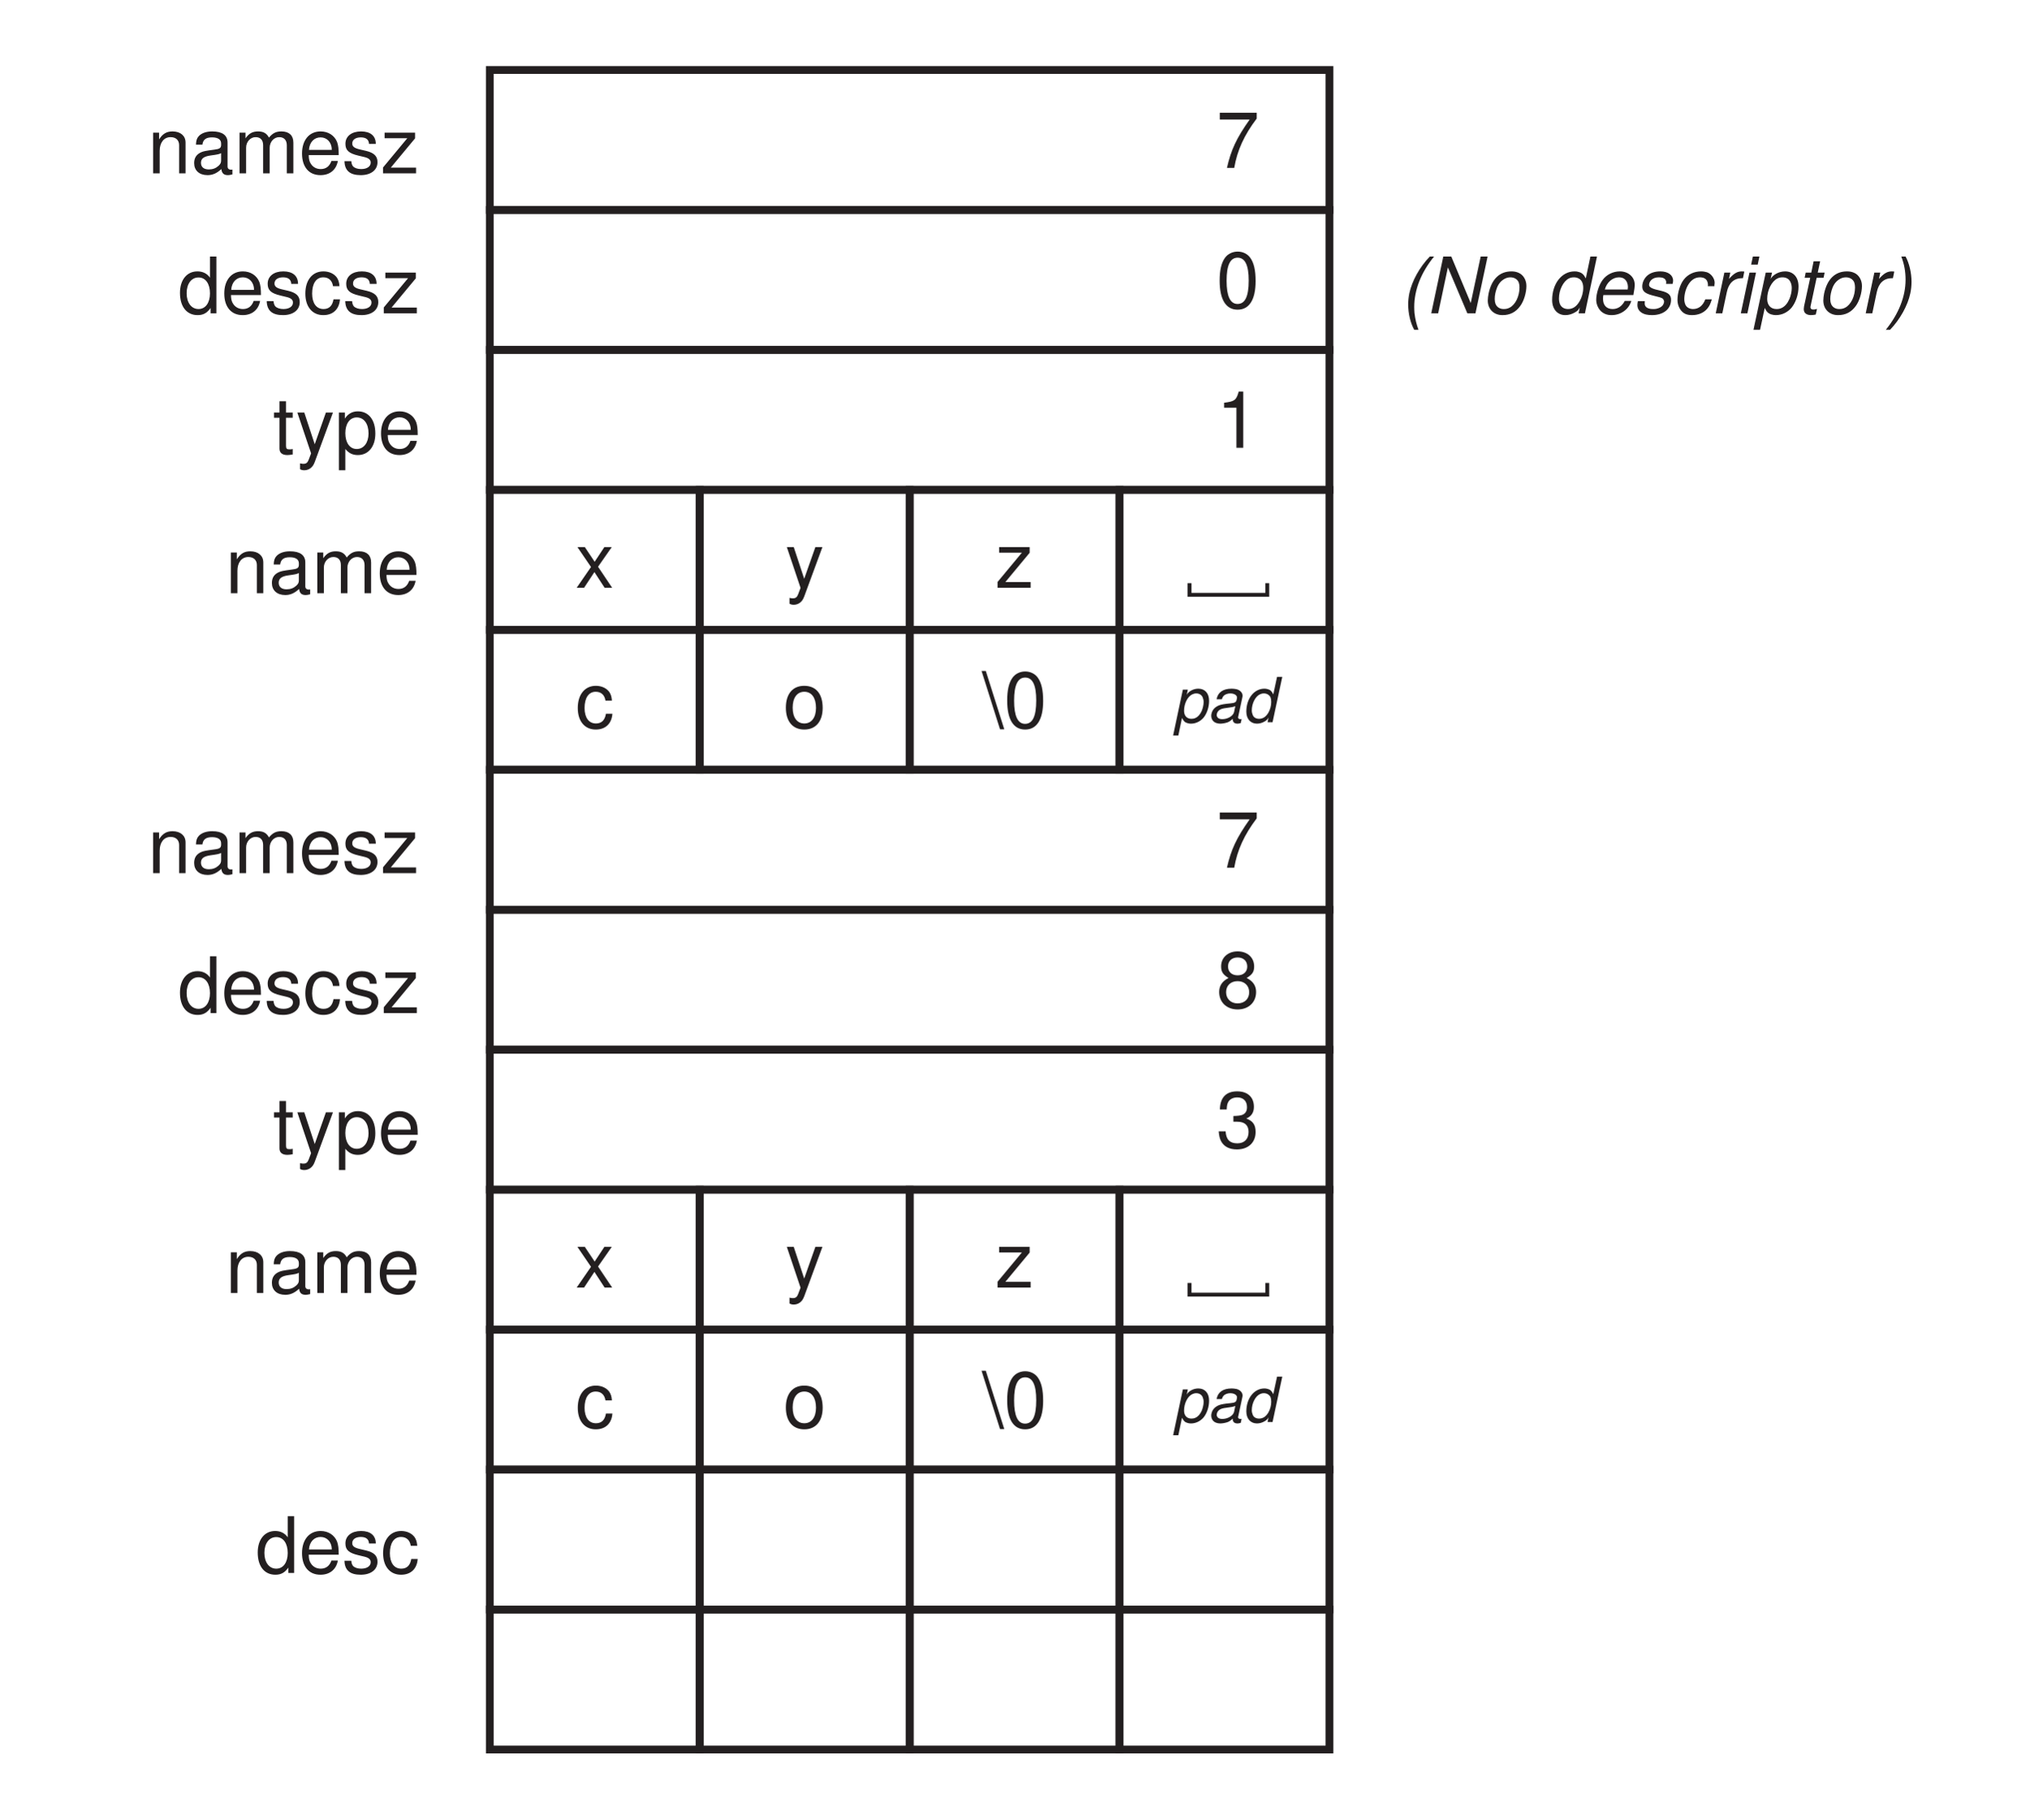
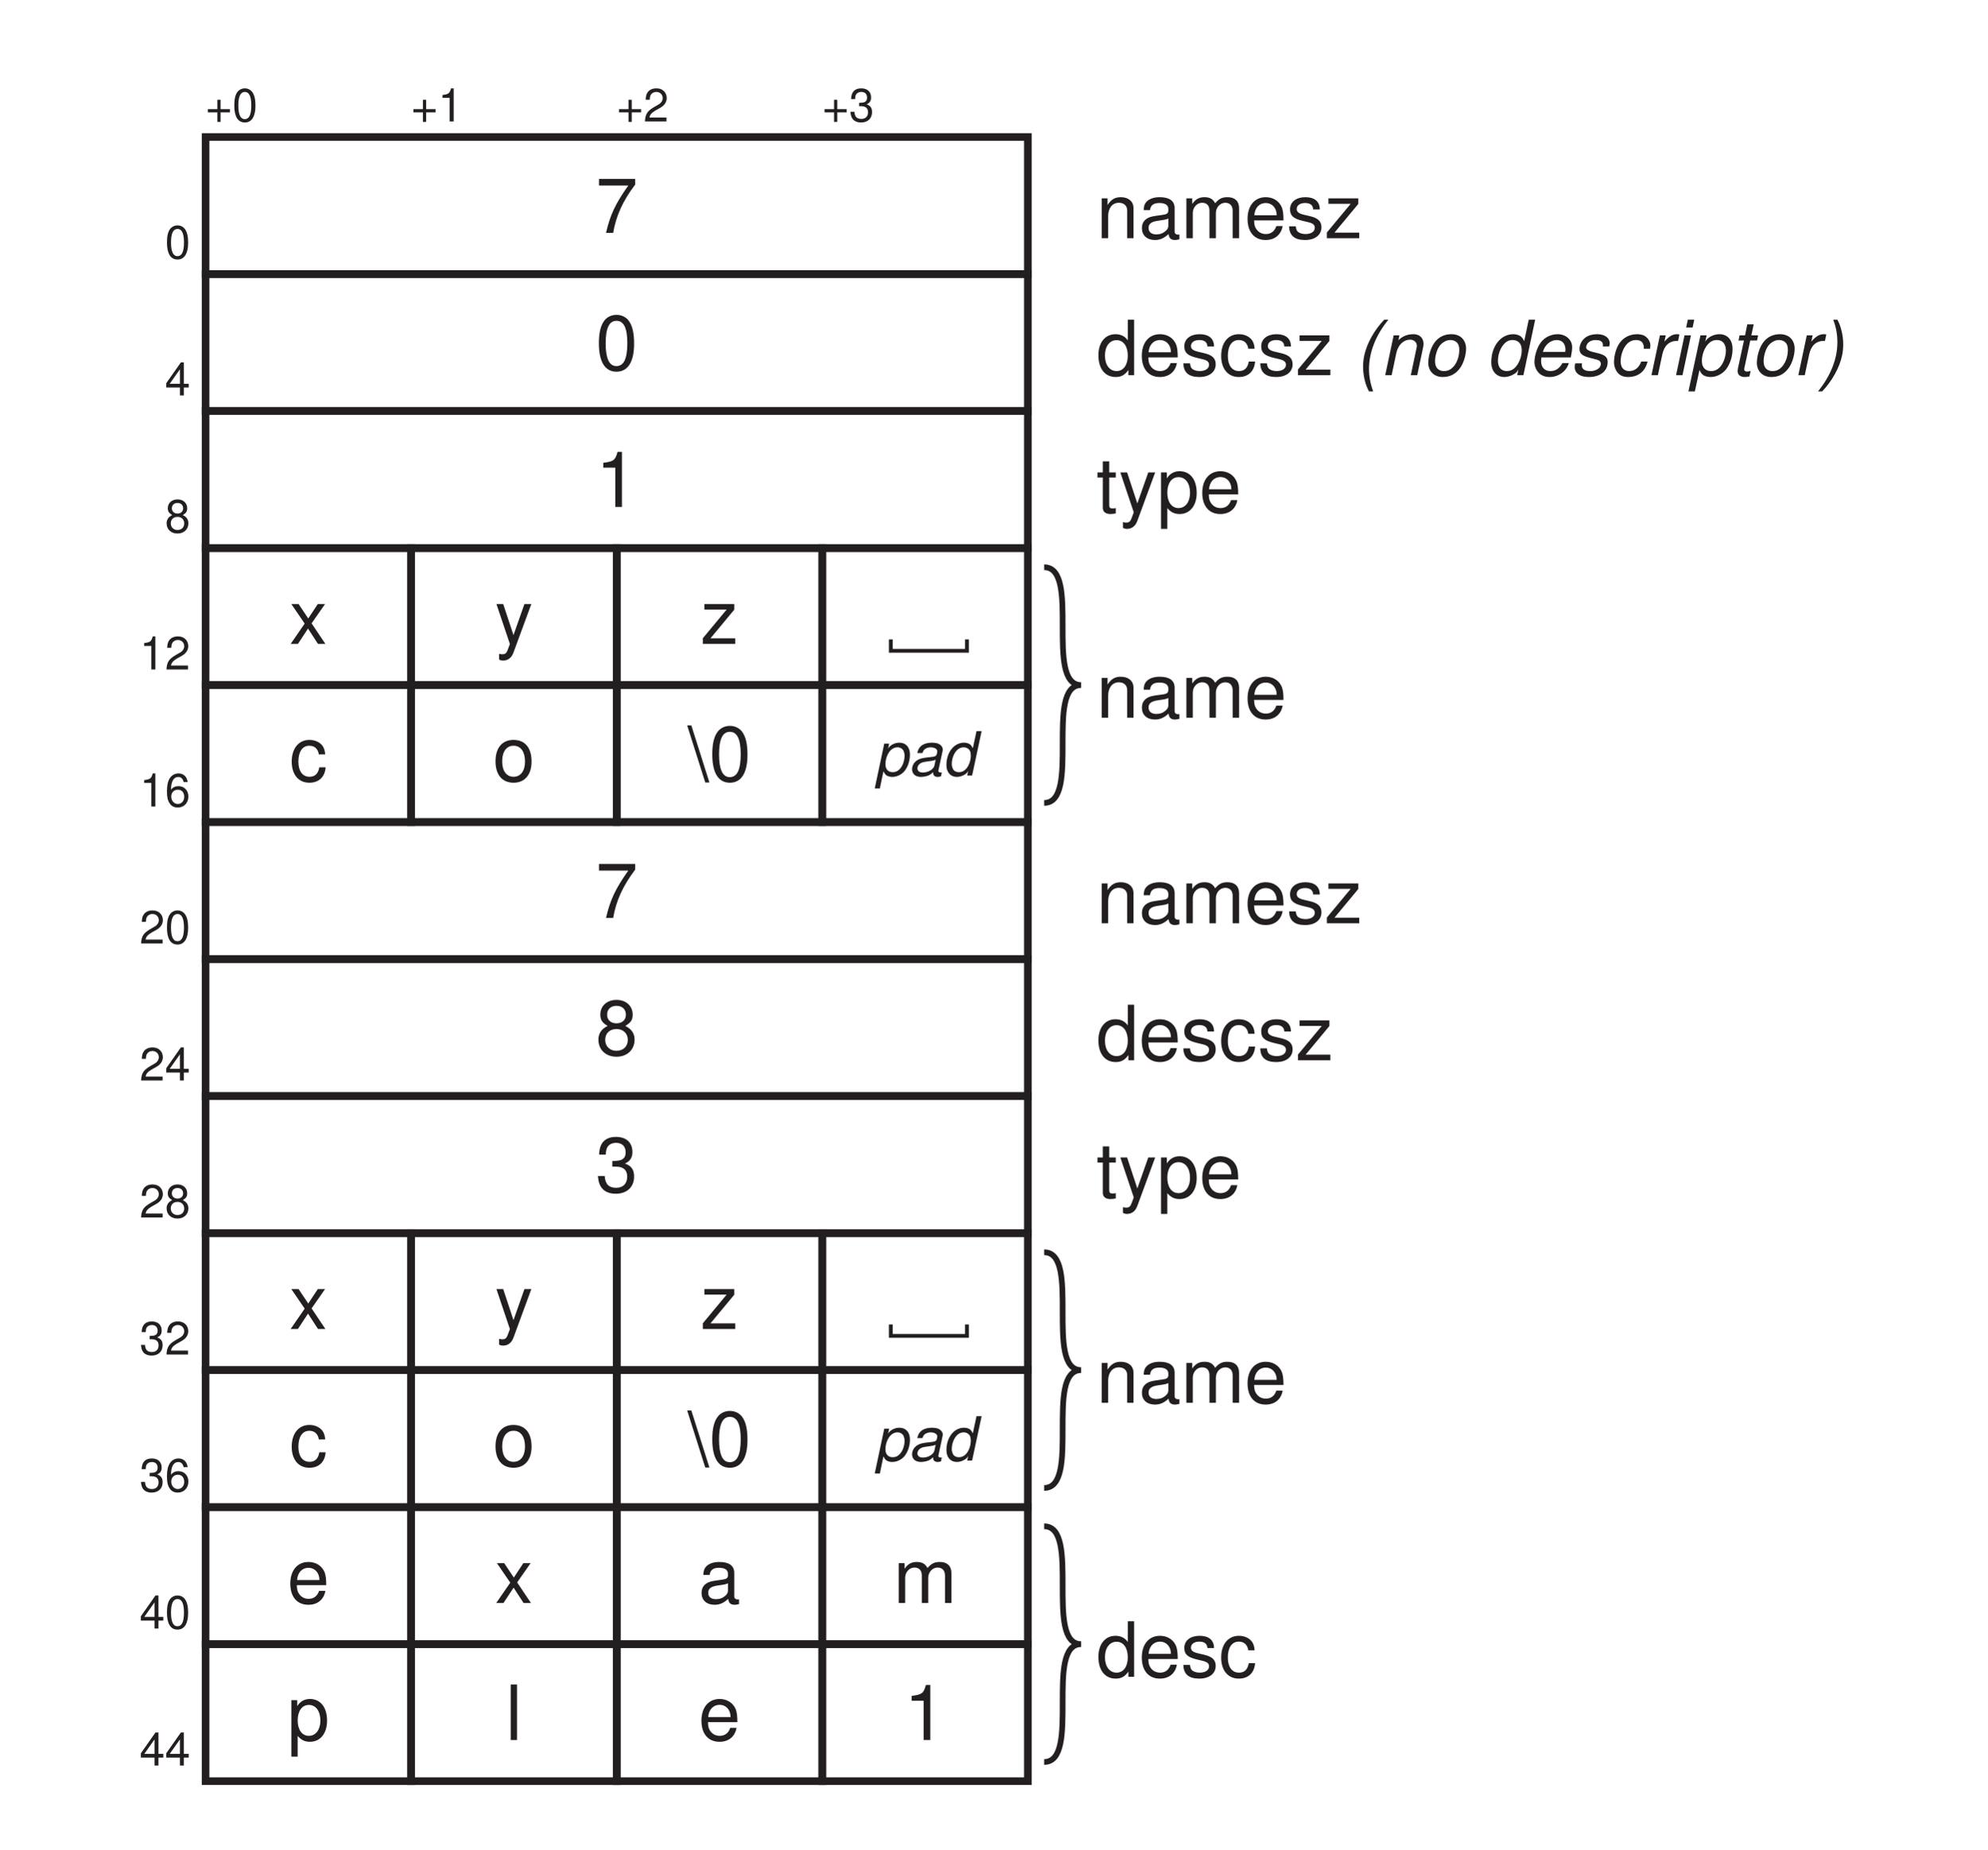
- <svg xmlns="http://www.w3.org/2000/svg" width="261" height="234" viewBox="0 0 261 234">
+ <svg xmlns="http://www.w3.org/2000/svg" width="261" height="243" viewBox="0 0 261 243">
  <defs>
    <style>
-       .cls-1, .cls-5 {
+       .c {
+         stroke-width: .75px;
+       }
+ 
+       .c, .d, .e {
        fill: none;
        stroke: #231f20;
        stroke-miterlimit: 10;
      }

-       .cls-2, .cls-3 {
+       .f, .g {
        font-size: 10px;
      }

-       .cls-2, .cls-3, .cls-4 {
+       .f, .g, .h, .i {
        fill: #231f20;
      }

-       .cls-2 {
-         font-family: Helvetica;
-       }
- 
-       .cls-3, .cls-4 {
+       .f, .j, .i {
+         font-family: Helvetica, Helvetica;
+       }
+ 
+       .h {
+         font-size: 8px;
+       }
+ 
+       .h, .k {
        font-family: Helvetica-Oblique, Helvetica;
        font-style: oblique;
      }

-       .cls-4 {
-         font-size: 8px;
-       }
- 
-       .cls-5 {
-         stroke-width: 0.5px;
+       .i {
+         font-size: 6px;
+       }
+ 
+       .e {
+         stroke-width: .5px;
      }
    </style>
  </defs>
-   <g id="Drawing">
-     <rect class="cls-1" x="63" y="9" width="108" height="18" />
-     <rect class="cls-1" x="63" y="27" width="108" height="18" />
-     <rect class="cls-1" x="63" y="45" width="108" height="18" />
-     <rect class="cls-1" x="63" y="63" width="27" height="18" />
-     <rect class="cls-1" x="90" y="63" width="27" height="18" />
-     <rect class="cls-1" x="117" y="63" width="27" height="18" />
-     <rect class="cls-1" x="144" y="63" width="27" height="18" />
-     <rect class="cls-1" x="63" y="81" width="27" height="18" />
-     <rect class="cls-1" x="90" y="81" width="27" height="18" />
-     <rect class="cls-1" x="117" y="81" width="27" height="18" />
-     <rect class="cls-1" x="144" y="81" width="27" height="18" />
-     <rect class="cls-1" x="63" y="99" width="108" height="18" />
-     <rect class="cls-1" x="63" y="117" width="108" height="18" />
-     <rect class="cls-1" x="63" y="135" width="108" height="18" />
-     <rect class="cls-1" x="63" y="153" width="27" height="18" />
-     <rect class="cls-1" x="90" y="153" width="27" height="18" />
-     <rect class="cls-1" x="117" y="153" width="27" height="18" />
-     <rect class="cls-1" x="144" y="153" width="27" height="18" />
-     <rect class="cls-1" x="63" y="171" width="27" height="18" />
-     <rect class="cls-1" x="90" y="171" width="27" height="18" />
-     <rect class="cls-1" x="117" y="171" width="27" height="18" />
-     <rect class="cls-1" x="144" y="171" width="27" height="18" />
-     <rect class="cls-1" x="63" y="189" width="27" height="18" />
-     <rect class="cls-1" x="90" y="189" width="27" height="18" />
-     <rect class="cls-1" x="117" y="189" width="27" height="18" />
-     <rect class="cls-1" x="144" y="189" width="27" height="18" />
-     <rect class="cls-1" x="63" y="207" width="27" height="18" />
-     <rect class="cls-1" x="90" y="207" width="27" height="18" />
-     <rect class="cls-1" x="117" y="207" width="27" height="18" />
-     <rect class="cls-1" x="144" y="207" width="27" height="18" />
+   <g id="a" data-name="Drawing">
+     <rect class="d" x="27" y="18" width="108" height="18" />
+     <rect class="d" x="27" y="36" width="108" height="18" />
+     <rect class="d" x="27" y="54" width="108" height="18" />
+     <rect class="d" x="27" y="72" width="27" height="18" />
+     <rect class="d" x="54" y="72" width="27" height="18" />
+     <rect class="d" x="81" y="72" width="27" height="18" />
+     <rect class="d" x="108" y="72" width="27" height="18" />
+     <rect class="d" x="27" y="90" width="27" height="18" />
+     <rect class="d" x="54" y="90" width="27" height="18" />
+     <rect class="d" x="81" y="90" width="27" height="18" />
+     <rect class="d" x="108" y="90" width="27" height="18" />
+     <rect class="d" x="27" y="108" width="108" height="18" />
+     <rect class="d" x="27" y="126" width="108" height="18" />
+     <rect class="d" x="27" y="144" width="108" height="18" />
+     <rect class="d" x="27" y="162" width="27" height="18" />
+     <rect class="d" x="54" y="162" width="27" height="18" />
+     <rect class="d" x="81" y="162" width="27" height="18" />
+     <rect class="d" x="108" y="162" width="27" height="18" />
+     <rect class="d" x="27" y="180" width="27" height="18" />
+     <rect class="d" x="54" y="180" width="27" height="18" />
+     <rect class="d" x="81" y="180" width="27" height="18" />
+     <rect class="d" x="108" y="180" width="27" height="18" />
+     <rect class="d" x="27" y="198" width="27" height="18" />
+     <rect class="d" x="54" y="198" width="27" height="18" />
+     <rect class="d" x="81" y="198" width="27" height="18" />
+     <rect class="d" x="108" y="198" width="27" height="18" />
+     <rect class="d" x="27" y="216" width="27" height="18" />
+     <rect class="d" x="54" y="216" width="27" height="18" />
+     <rect class="d" x="81" y="216" width="27" height="18" />
+     <rect class="d" x="108" y="216" width="27" height="18" />
+     <path class="c" d="m137.14,74.52c4.86,0,0,15.48,4.86,15.48-4.86,0,0,15.48-4.86,15.48" />
+     <path class="c" d="m137.14,164.52c4.86,0,0,15.48,4.86,15.48-4.86,0,0,15.48-4.86,15.48" />
+     <path class="c" d="m137.14,200.52c4.86,0,0,15.48,4.86,15.48-4.86,0,0,15.48-4.86,15.48" />
  </g>
-   <g id="Text">
-     <text class="cls-2" transform="translate(18.99 22.29)">namesz</text>
-     <text class="cls-2" transform="translate(22.88 40.29)">descsz</text>
-     <text class="cls-3" transform="translate(180 40.29)">(No descriptor)</text>
-     <text class="cls-2" transform="translate(35.1 58.29)">type</text>
-     <text class="cls-2" transform="translate(28.99 76.29)">name</text>
-     <text class="cls-2" transform="translate(18.99 112.29)">namesz</text>
-     <text class="cls-2" transform="translate(22.88 130.29)">descsz</text>
-     <text class="cls-2" transform="translate(35.1 148.29)">type</text>
-     <text class="cls-2" transform="translate(28.99 166.29)">name</text>
-     <text class="cls-2" transform="translate(32.88 202.29)">desc</text>
-     <text class="cls-2" transform="translate(156.44 21.59)">7</text>
-     <text class="cls-2" transform="translate(156.44 39.59)">0</text>
-     <text class="cls-2" transform="translate(156.44 57.59)">1</text>
-     <text class="cls-2" transform="translate(74 75.59)">x</text>
-     <text class="cls-2" transform="translate(101 75.59)">y</text>
-     <text class="cls-2" transform="translate(128 75.59)">z</text>
-     <text class="cls-2" transform="translate(74 93.59)">c</text>
-     <text class="cls-2" transform="translate(100.72 93.59)">o</text>
-     <text class="cls-2" transform="translate(126.33 93.59)">\0</text>
-     <text class="cls-4" transform="translate(150.83 92.88)">pad</text>
-     <polyline class="cls-5" points="153 75 153 76.5 163 76.5 163 75" />
-     <text class="cls-2" transform="translate(156.44 111.59)">7</text>
-     <text class="cls-2" transform="translate(156.44 129.59)">8</text>
-     <text class="cls-2" transform="translate(156.44 147.59)">3</text>
-     <text class="cls-2" transform="translate(74 165.59)">x</text>
-     <text class="cls-2" transform="translate(101 165.59)">y</text>
-     <text class="cls-2" transform="translate(128 165.59)">z</text>
-     <text class="cls-2" transform="translate(74 183.59)">c</text>
-     <text class="cls-2" transform="translate(100.72 183.59)">o</text>
-     <text class="cls-2" transform="translate(126.33 183.59)">\0</text>
-     <text class="cls-4" transform="translate(150.83 182.88)">pad</text>
-     <polyline class="cls-5" points="153 165 153 166.5 163 166.5 163 165" />
+   <g id="b" data-name="Text">
+     <text class="i" transform="translate(27 15.95)">
+       <tspan x="0" y="0">+0</tspan>
+     </text>
+     <text class="i" transform="translate(21.663 33.95)">
+       <tspan x="0" y="0">0</tspan>
+     </text>
+     <text class="i" transform="translate(21.663 51.95)">
+       <tspan x="0" y="0">4</tspan>
+     </text>
+     <text class="i" transform="translate(21.663 69.95)">
+       <tspan x="0" y="0">8</tspan>
+     </text>
+     <text class="i" transform="translate(18.326 87.95)">
+       <tspan x="0" y="0">12</tspan>
+     </text>
+     <text class="i" transform="translate(18.326 105.95)">
+       <tspan x="0" y="0">16</tspan>
+     </text>
+     <text class="i" transform="translate(18.326 123.95)">
+       <tspan x="0" y="0">20</tspan>
+     </text>
+     <text class="i" transform="translate(18.326 141.95)">
+       <tspan x="0" y="0">24</tspan>
+     </text>
+     <text class="i" transform="translate(18.326 159.95)">
+       <tspan x="0" y="0">28</tspan>
+     </text>
+     <text class="i" transform="translate(18.326 177.95)">
+       <tspan x="0" y="0">32</tspan>
+     </text>
+     <text class="i" transform="translate(18.326 195.95)">
+       <tspan x="0" y="0">36</tspan>
+     </text>
+     <text class="i" transform="translate(18.326 213.95)">
+       <tspan x="0" y="0">40</tspan>
+     </text>
+     <text class="i" transform="translate(18.326 231.95)">
+       <tspan x="0" y="0">44</tspan>
+     </text>
+     <text class="i" transform="translate(54 15.95)">
+       <tspan x="0" y="0">+1</tspan>
+     </text>
+     <text class="i" transform="translate(81 15.95)">
+       <tspan x="0" y="0">+2</tspan>
+     </text>
+     <text class="i" transform="translate(108 15.95)">
+       <tspan x="0" y="0">+3</tspan>
+     </text>
+     <text class="f" transform="translate(144 31.294)">
+       <tspan x="0" y="0">namesz</tspan>
+     </text>
+     <text class="g" transform="translate(144 49.294)">
+       <tspan class="j" x="0" y="0">descsz </tspan>
+       <tspan class="k" x="33.901" y="0">(no descriptor)</tspan>
+     </text>
+     <text class="f" transform="translate(144 67.294)">
+       <tspan x="0" y="0">type</tspan>
+     </text>
+     <text class="f" transform="translate(144 94.294)">
+       <tspan x="0" y="0">name</tspan>
+     </text>
+     <text class="f" transform="translate(144 121.294)">
+       <tspan x="0" y="0">namesz</tspan>
+     </text>
+     <text class="f" transform="translate(144 139.294)">
+       <tspan x="0" y="0">descsz</tspan>
+     </text>
+     <text class="f" transform="translate(144 157.294)">
+       <tspan x="0" y="0">type</tspan>
+     </text>
+     <text class="f" transform="translate(144 184.294)">
+       <tspan x="0" y="0">name</tspan>
+     </text>
+     <text class="f" transform="translate(144 220.294)">
+       <tspan x="0" y="0">desc</tspan>
+     </text>
+     <text class="f" transform="translate(78.219 30.595)">
+       <tspan x="0" y="0">7</tspan>
+     </text>
+     <text class="f" transform="translate(78.219 48.595)">
+       <tspan x="0" y="0">0</tspan>
+     </text>
+     <text class="f" transform="translate(78.219 66.595)">
+       <tspan x="0" y="0">1</tspan>
+     </text>
+     <text class="f" transform="translate(38 84.595)">
+       <tspan x="0" y="0">x</tspan>
+     </text>
+     <text class="f" transform="translate(65 84.595)">
+       <tspan x="0" y="0">y</tspan>
+     </text>
+     <text class="f" transform="translate(92 84.595)">
+       <tspan x="0" y="0">z</tspan>
+     </text>
+     <text class="f" transform="translate(38 102.595)">
+       <tspan x="0" y="0">c</tspan>
+     </text>
+     <text class="f" transform="translate(64.719 102.595)">
+       <tspan x="0" y="0">o</tspan>
+     </text>
+     <text class="f" transform="translate(90.33 102.595)">
+       <tspan x="0" y="0">\0</tspan>
+     </text>
+     <text class="h" transform="translate(114.826 101.88)">
+       <tspan x="0" y="0">pad</tspan>
+     </text>
+     <polyline class="e" points="117 84 117 85.5 127 85.5 127 84" />
+     <text class="f" transform="translate(78.219 120.595)">
+       <tspan x="0" y="0">7</tspan>
+     </text>
+     <text class="f" transform="translate(78.219 138.595)">
+       <tspan x="0" y="0">8</tspan>
+     </text>
+     <text class="f" transform="translate(78.219 156.595)">
+       <tspan x="0" y="0">3</tspan>
+     </text>
+     <text class="f" transform="translate(38 174.595)">
+       <tspan x="0" y="0">x</tspan>
+     </text>
+     <text class="f" transform="translate(65 174.595)">
+       <tspan x="0" y="0">y</tspan>
+     </text>
+     <text class="f" transform="translate(92 174.595)">
+       <tspan x="0" y="0">z</tspan>
+     </text>
+     <text class="f" transform="translate(38 192.595)">
+       <tspan x="0" y="0">c</tspan>
+     </text>
+     <text class="f" transform="translate(64.719 192.595)">
+       <tspan x="0" y="0">o</tspan>
+     </text>
+     <text class="f" transform="translate(90.33 192.595)">
+       <tspan x="0" y="0">\0</tspan>
+     </text>
+     <text class="h" transform="translate(114.826 191.88)">
+       <tspan x="0" y="0">pad</tspan>
+     </text>
+     <polyline class="e" points="117 174 117 175.5 127 175.5 127 174" />
+     <text class="f" transform="translate(37.719 210.595)">
+       <tspan x="0" y="0">e</tspan>
+     </text>
+     <text class="f" transform="translate(65 210.595)">
+       <tspan x="0" y="0">x</tspan>
+     </text>
+     <text class="f" transform="translate(91.719 210.595)">
+       <tspan x="0" y="0">a</tspan>
+     </text>
+     <text class="f" transform="translate(117.335 210.595)">
+       <tspan x="0" y="0">m</tspan>
+     </text>
+     <text class="f" transform="translate(37.719 228.595)">
+       <tspan x="0" y="0">p</tspan>
+     </text>
+     <text class="f" transform="translate(66.389 228.595)">
+       <tspan x="0" y="0">l</tspan>
+     </text>
+     <text class="f" transform="translate(91.719 228.595)">
+       <tspan x="0" y="0">e</tspan>
+     </text>
+     <text class="f" transform="translate(118.719 228.595)">
+       <tspan x="0" y="0">1</tspan>
+     </text>
  </g>
</svg>
